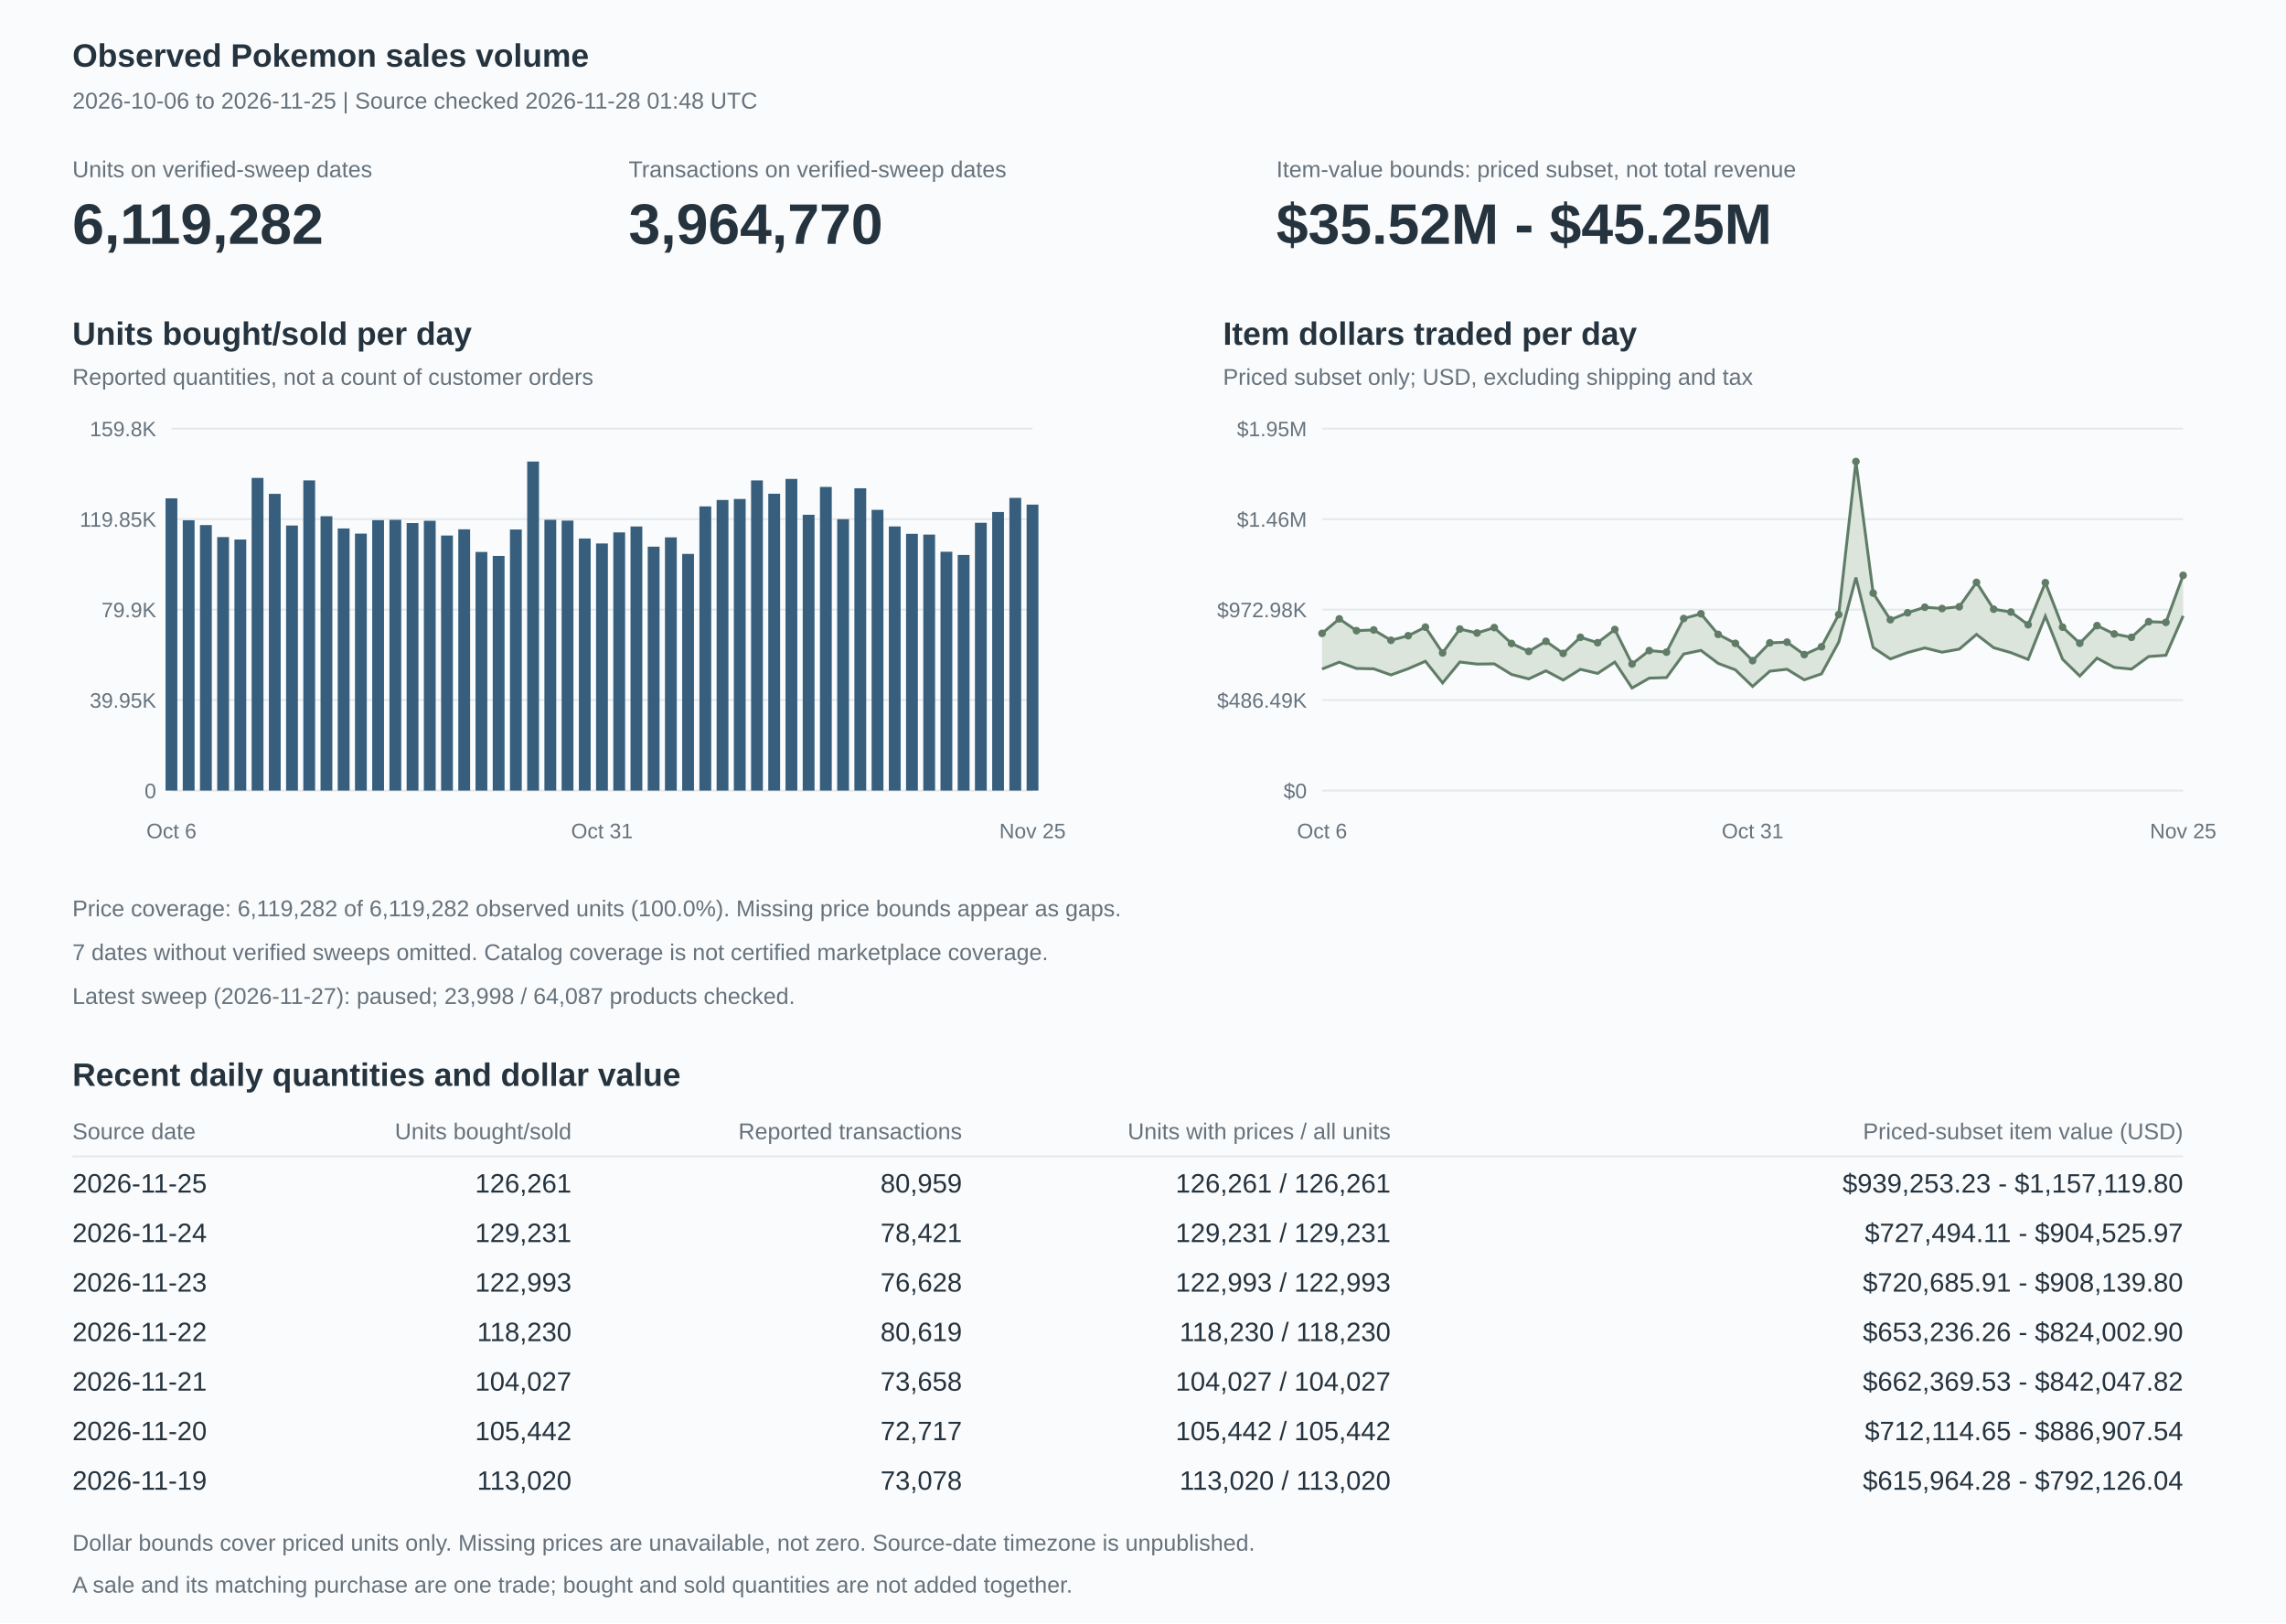
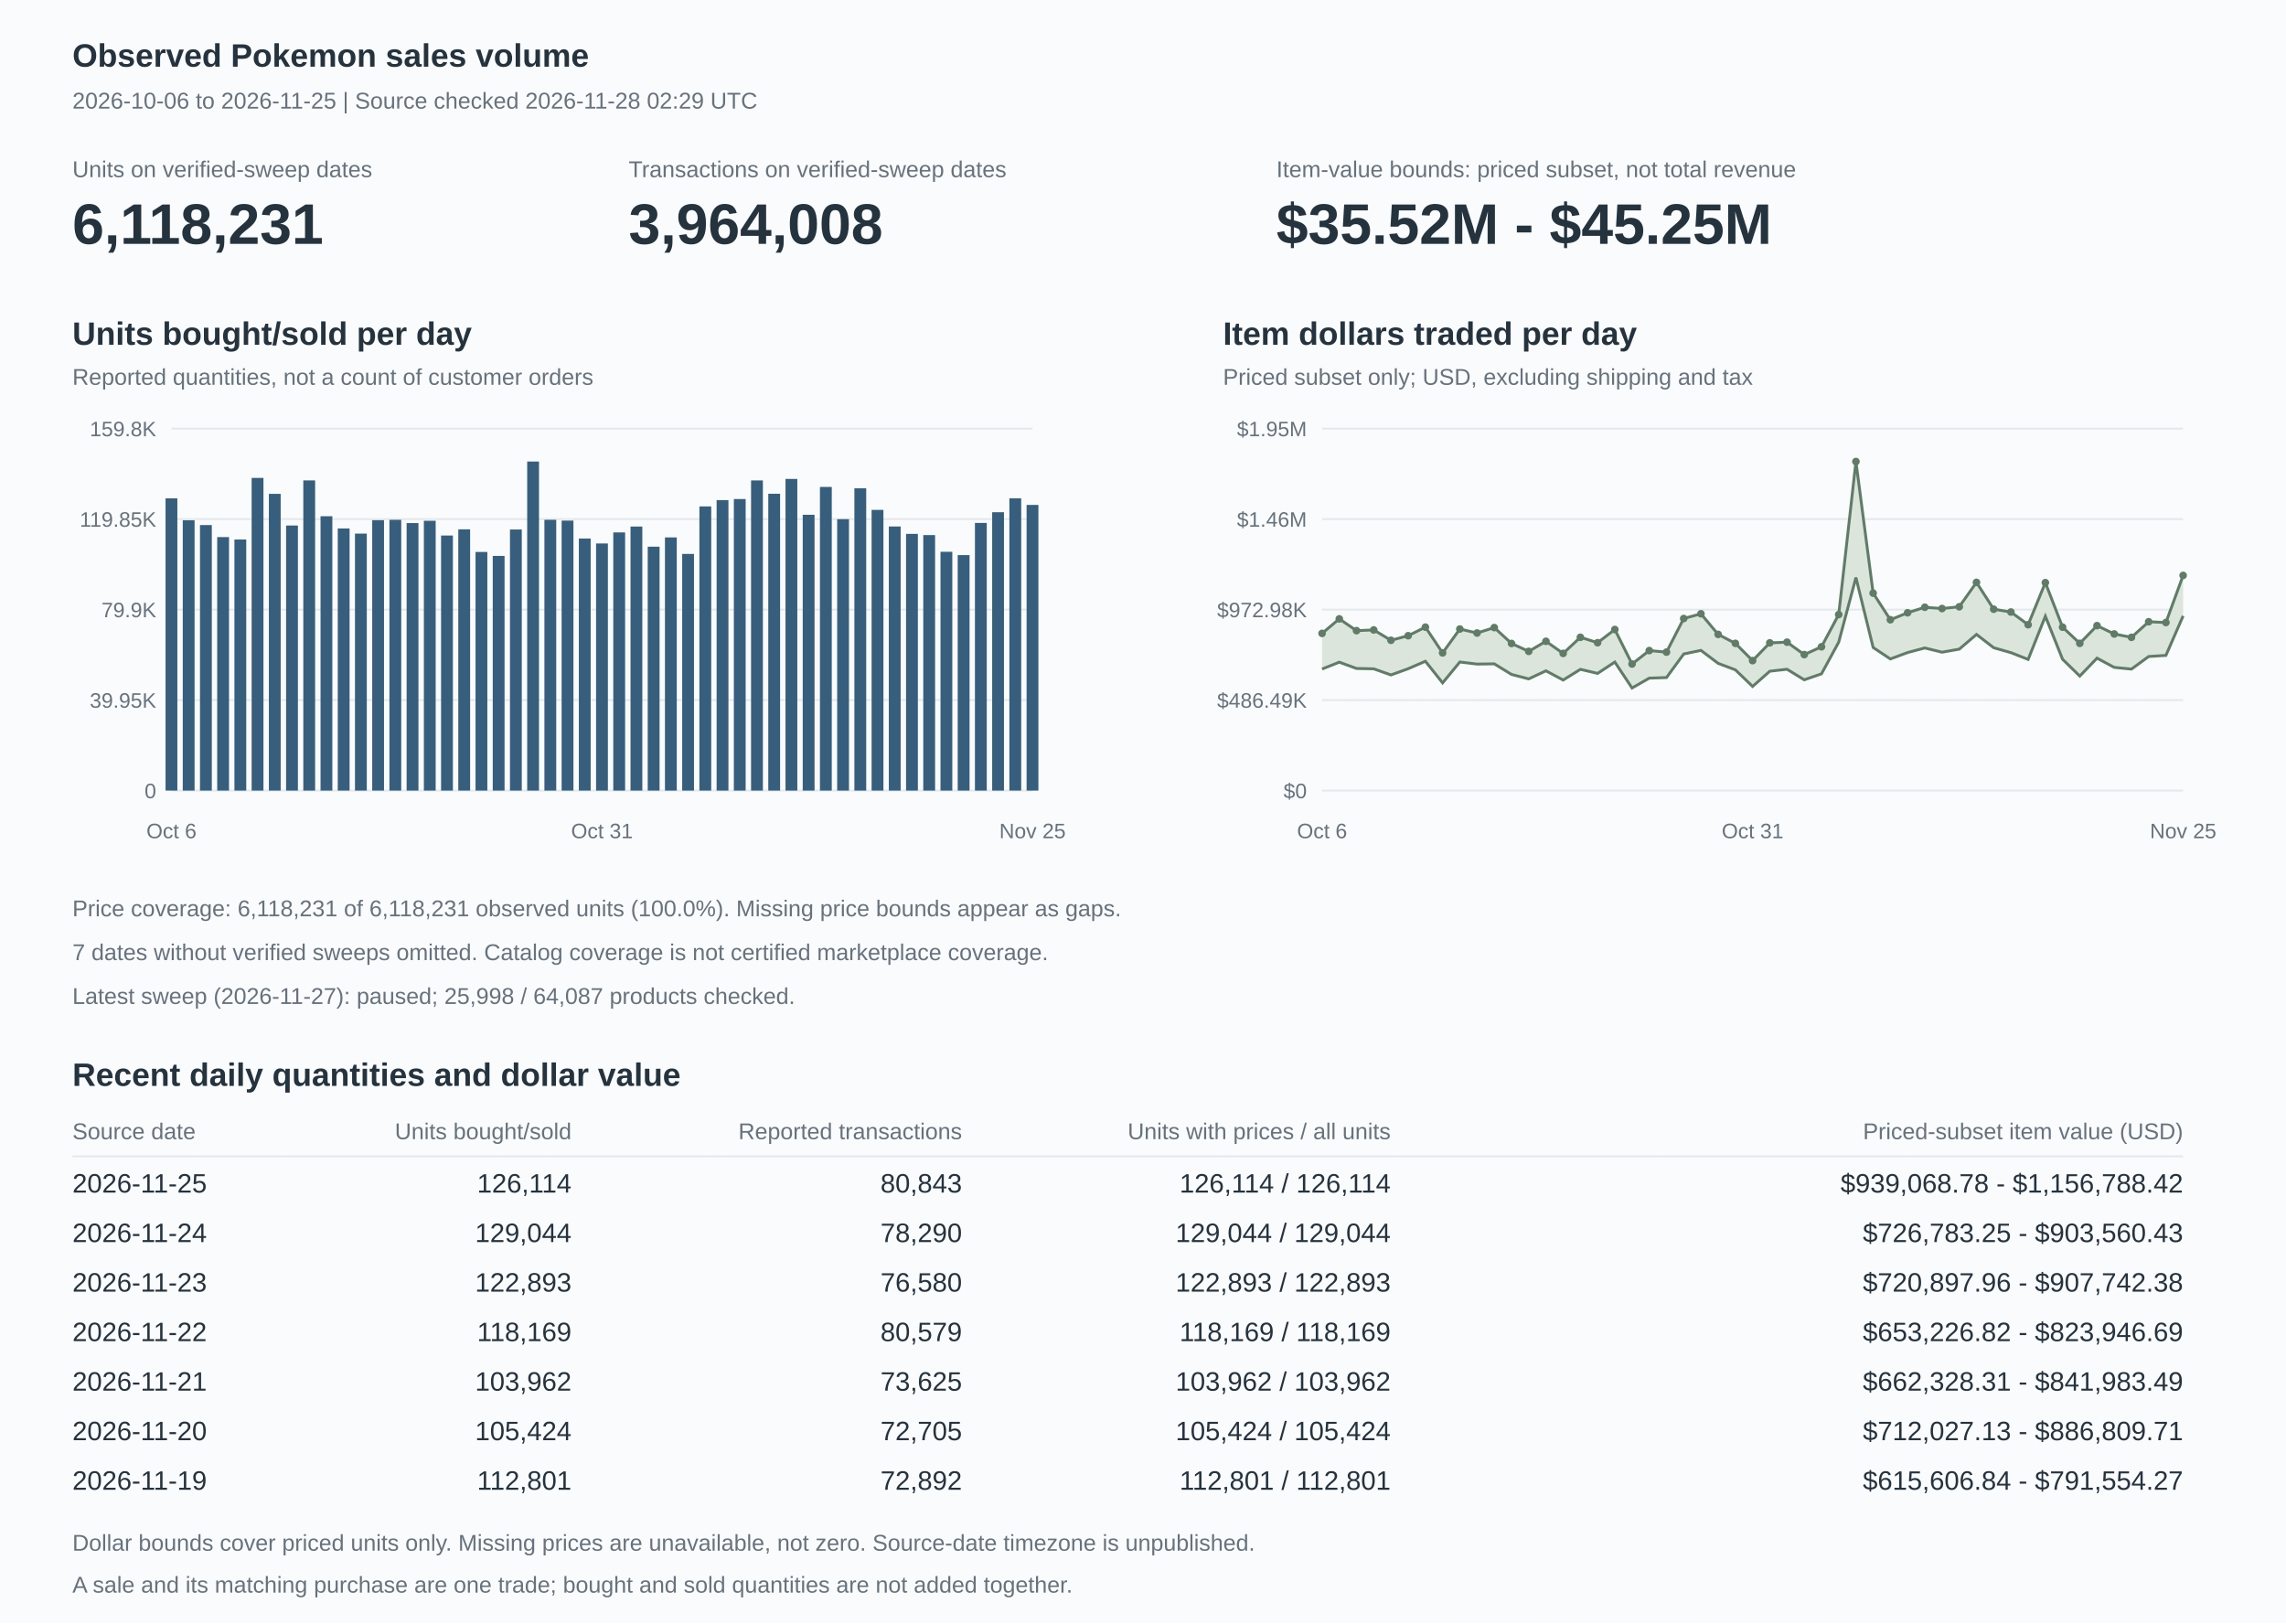
<svg xmlns="http://www.w3.org/2000/svg" width="1200" height="852" viewBox="0 0 1200 852" role="img" aria-labelledby="title description">
  <style>text{font-family:Arial,Helvetica,sans-serif;fill:#25333e;font-size:14px}.heading{font-size:17px;font-weight:600}.muted{fill:#66727c;font-size:12px}.axis{fill:#66727c;font-size:11px}.value{font-size:30px;font-weight:600}.grid{stroke:#e5e9ec;stroke-width:1}</style>
  <rect width="1200" height="852" fill="#fafbfc" />
  <text x="38" y="35" class="heading">Observed Pokemon sales volume</text>
-   <text x="38" y="57" class="muted">2026-10-06 to 2026-11-25 | Source checked 2026-11-28 01:48 UTC</text>
+   <text x="38" y="57" class="muted">2026-10-06 to 2026-11-25 | Source checked 2026-11-28 02:29 UTC</text>
  <text x="38" y="93" class="muted">Units on verified-sweep dates</text>
-   <text x="38" y="128" class="value">6,119,282</text>
+   <text x="38" y="128" class="value">6,118,231</text>
  <text x="330" y="93" class="muted">Transactions on verified-sweep dates</text>
-   <text x="330" y="128" class="value">3,964,770</text>
+   <text x="330" y="128" class="value">3,964,008</text>
  <text x="670" y="93" class="muted">Item-value bounds: priced subset, not total revenue</text>
  <text x="670" y="128" class="value">$35.52M - $45.25M</text>
  <text x="38" y="181" class="heading">Units bought/sold per day</text>
  <text x="38" y="202" class="muted">Reported quantities, not a count of customer orders</text>
  <path d="M90,415h452" class="grid" />
  <text x="82" y="419" text-anchor="end" class="axis">0</text>
  <path d="M90,367.5h452" class="grid" />
  <text x="82" y="371.5" text-anchor="end" class="axis">39.95K</text>
  <path d="M90,320h452" class="grid" />
  <text x="82" y="324" text-anchor="end" class="axis">79.9K</text>
  <path d="M90,272.5h452" class="grid" />
  <text x="82" y="276.5" text-anchor="end" class="axis">119.85K</text>
  <path d="M90,225h452" class="grid" />
  <text x="82" y="229" text-anchor="end" class="axis">159.8K</text>
  <rect x="86.898" y="261.598" width="6.204" height="153.402" fill="#375f7d" />
  <rect x="95.938" y="273.096" width="6.204" height="141.904" fill="#375f7d" />
  <rect x="104.978" y="275.622" width="6.204" height="139.378" fill="#375f7d" />
  <rect x="114.018" y="281.929" width="6.204" height="133.071" fill="#375f7d" />
  <rect x="123.058" y="283.21" width="6.204" height="131.79" fill="#375f7d" />
  <rect x="132.098" y="250.867" width="6.204" height="164.133" fill="#375f7d" />
  <rect x="141.138" y="259.233" width="6.204" height="155.767" fill="#375f7d" />
  <rect x="150.178" y="275.856" width="6.204" height="139.144" fill="#375f7d" />
  <rect x="159.218" y="252.182" width="6.204" height="162.818" fill="#375f7d" />
  <rect x="168.258" y="270.982" width="6.204" height="144.018" fill="#375f7d" />
  <rect x="177.298" y="277.402" width="6.204" height="137.598" fill="#375f7d" />
  <rect x="186.338" y="280.104" width="6.204" height="134.896" fill="#375f7d" />
  <rect x="195.378" y="273.057" width="6.204" height="141.943" fill="#375f7d" />
  <rect x="204.418" y="272.865" width="6.204" height="142.135" fill="#375f7d" />
  <rect x="213.458" y="274.575" width="6.204" height="140.425" fill="#375f7d" />
  <rect x="222.498" y="273.365" width="6.204" height="141.635" fill="#375f7d" />
  <rect x="231.538" y="281.11" width="6.204" height="133.89" fill="#375f7d" />
  <rect x="240.578" y="277.854" width="6.204" height="137.146" fill="#375f7d" />
  <rect x="249.618" y="289.74" width="6.204" height="125.26" fill="#375f7d" />
  <rect x="258.658" y="291.811" width="6.204" height="123.189" fill="#375f7d" />
  <rect x="267.698" y="277.946" width="6.204" height="137.054" fill="#375f7d" />
  <rect x="276.738" y="242.273" width="6.204" height="172.727" fill="#375f7d" />
  <rect x="285.778" y="272.851" width="6.204" height="142.149" fill="#375f7d" />
  <rect x="294.818" y="273.276" width="6.204" height="141.724" fill="#375f7d" />
-   <rect x="303.858" y="282.676" width="6.204" height="132.324" fill="#375f7d" />
-   <rect x="312.898" y="285.28" width="6.204" height="129.72" fill="#375f7d" />
-   <rect x="321.938" y="279.469" width="6.204" height="135.531" fill="#375f7d" />
-   <rect x="330.978" y="276.367" width="6.204" height="138.633" fill="#375f7d" />
-   <rect x="340.018" y="286.962" width="6.204" height="128.038" fill="#375f7d" />
-   <rect x="349.058" y="282.076" width="6.204" height="132.924" fill="#375f7d" />
-   <rect x="358.098" y="290.764" width="6.204" height="124.236" fill="#375f7d" />
-   <rect x="367.138" y="265.824" width="6.204" height="149.176" fill="#375f7d" />
-   <rect x="376.178" y="262.452" width="6.204" height="152.548" fill="#375f7d" />
-   <rect x="385.218" y="261.928" width="6.204" height="153.072" fill="#375f7d" />
-   <rect x="394.258" y="252.189" width="6.204" height="162.811" fill="#375f7d" />
-   <rect x="403.298" y="259.178" width="6.204" height="155.822" fill="#375f7d" />
-   <rect x="412.338" y="251.401" width="6.204" height="163.599" fill="#375f7d" />
-   <rect x="421.378" y="270.215" width="6.204" height="144.785" fill="#375f7d" />
-   <rect x="430.418" y="255.604" width="6.204" height="159.396" fill="#375f7d" />
-   <rect x="439.458" y="272.521" width="6.204" height="142.479" fill="#375f7d" />
-   <rect x="448.498" y="256.299" width="6.204" height="158.701" fill="#375f7d" />
-   <rect x="457.538" y="267.632" width="6.204" height="147.368" fill="#375f7d" />
-   <rect x="466.578" y="276.347" width="6.204" height="138.653" fill="#375f7d" />
-   <rect x="475.618" y="280.215" width="6.204" height="134.785" fill="#375f7d" />
-   <rect x="484.658" y="280.619" width="6.204" height="134.381" fill="#375f7d" />
-   <rect x="493.698" y="289.629" width="6.204" height="125.371" fill="#375f7d" />
-   <rect x="502.738" y="291.312" width="6.204" height="123.688" fill="#375f7d" />
-   <rect x="511.778" y="274.424" width="6.204" height="140.576" fill="#375f7d" />
-   <rect x="520.818" y="268.761" width="6.204" height="146.239" fill="#375f7d" />
-   <rect x="529.858" y="261.344" width="6.204" height="153.656" fill="#375f7d" />
-   <rect x="538.898" y="264.876" width="6.204" height="150.124" fill="#375f7d" />
+   <rect x="303.858" y="282.686" width="6.204" height="132.314" fill="#375f7d" />
+   <rect x="312.898" y="285.284" width="6.204" height="129.716" fill="#375f7d" />
+   <rect x="321.938" y="279.48" width="6.204" height="135.52" fill="#375f7d" />
+   <rect x="330.978" y="276.391" width="6.204" height="138.609" fill="#375f7d" />
+   <rect x="340.018" y="286.973" width="6.204" height="128.027" fill="#375f7d" />
+   <rect x="349.058" y="282.101" width="6.204" height="132.899" fill="#375f7d" />
+   <rect x="358.098" y="290.766" width="6.204" height="124.234" fill="#375f7d" />
+   <rect x="367.138" y="265.829" width="6.204" height="149.171" fill="#375f7d" />
+   <rect x="376.178" y="262.523" width="6.204" height="152.477" fill="#375f7d" />
+   <rect x="385.218" y="261.954" width="6.204" height="153.046" fill="#375f7d" />
+   <rect x="394.258" y="252.193" width="6.204" height="162.807" fill="#375f7d" />
+   <rect x="403.298" y="259.191" width="6.204" height="155.809" fill="#375f7d" />
+   <rect x="412.338" y="251.404" width="6.204" height="163.596" fill="#375f7d" />
+   <rect x="421.378" y="270.221" width="6.204" height="144.779" fill="#375f7d" />
+   <rect x="430.418" y="255.605" width="6.204" height="159.395" fill="#375f7d" />
+   <rect x="439.458" y="272.527" width="6.204" height="142.473" fill="#375f7d" />
+   <rect x="448.498" y="256.31" width="6.204" height="158.69" fill="#375f7d" />
+   <rect x="457.538" y="267.651" width="6.204" height="147.349" fill="#375f7d" />
+   <rect x="466.578" y="276.367" width="6.204" height="138.633" fill="#375f7d" />
+   <rect x="475.618" y="280.247" width="6.204" height="134.753" fill="#375f7d" />
+   <rect x="484.658" y="280.88" width="6.204" height="134.12" fill="#375f7d" />
+   <rect x="493.698" y="289.651" width="6.204" height="125.349" fill="#375f7d" />
+   <rect x="502.738" y="291.389" width="6.204" height="123.611" fill="#375f7d" />
+   <rect x="511.778" y="274.497" width="6.204" height="140.503" fill="#375f7d" />
+   <rect x="520.818" y="268.88" width="6.204" height="146.12" fill="#375f7d" />
+   <rect x="529.858" y="261.567" width="6.204" height="153.433" fill="#375f7d" />
+   <rect x="538.898" y="265.05" width="6.204" height="149.95" fill="#375f7d" />
  <text x="90" y="440" text-anchor="middle" class="axis">Oct 6</text>
  <text x="316" y="440" text-anchor="middle" class="axis">Oct 31</text>
  <text x="542" y="440" text-anchor="middle" class="axis">Nov 25</text>
  <text x="642" y="181" class="heading">Item dollars traded per day</text>
  <text x="642" y="202" class="muted">Priced subset only; USD, excluding shipping and tax</text>
  <path d="M694,415h452" class="grid" />
  <text x="686" y="419" text-anchor="end" class="axis">$0</text>
  <path d="M694,367.5h452" class="grid" />
  <text x="686" y="371.5" text-anchor="end" class="axis">$486.49K</text>
  <path d="M694,320h452" class="grid" />
  <text x="686" y="324" text-anchor="end" class="axis">$972.98K</text>
  <path d="M694,272.5h452" class="grid" />
  <text x="686" y="276.5" text-anchor="end" class="axis">$1.46M</text>
  <path d="M694,225h452" class="grid" />
  <text x="686" y="229" text-anchor="end" class="axis">$1.95M</text>
-   <polygon points="694,332.481 703.04,324.861 712.08,331.051 721.12,330.666 730.16,336.105 739.2,333.706 748.24,329.202 757.28,342.724 766.32,330.203 775.36,332.287 784.4,329.439 793.44,337.77 802.48,341.922 811.52,336.632 820.56,342.997 829.6,334.532 838.64,337.375 847.68,330.446 856.72,348.553 865.76,341.507 874.8,342.317 883.84,324.688 892.88,322.188 901.92,333.019 910.96,337.715 920,346.786 929.04,337.459 938.08,337.084 947.12,343.62 956.16,339.506 965.2,322.59 974.24,242.273 983.28,311.34 992.32,325.316 1001.36,321.661 1010.4,318.745 1019.44,319.438 1028.48,318.51 1037.52,305.708 1046.56,319.781 1055.6,321.27 1064.64,327.933 1073.68,305.84 1082.72,329.213 1091.76,337.658 1100.8,328.404 1109.84,332.784 1118.88,334.546 1127.92,326.331 1136.96,326.683 1146,302.021 1146,323.293 1136.96,343.969 1127.92,344.633 1118.88,351.219 1109.84,350.327 1100.8,345.47 1091.76,354.858 1082.72,346.057 1073.68,323.477 1064.64,346.143 1055.6,342.586 1046.56,340.009 1037.52,333.028 1028.48,340.751 1019.44,342.352 1010.4,340.11 1001.36,342.543 992.32,345.896 983.28,339.882 974.24,303.171 965.2,337.084 956.16,353.709 947.12,356.85 938.08,351.305 929.04,352.326 920,360.32 910.96,351.615 901.92,348.214 892.88,341.402 883.84,343.295 874.8,355.666 865.76,355.97 856.72,361.145 847.68,347.53 838.64,353.482 829.6,351.35 820.56,356.967 811.52,352.13 802.48,356.364 793.44,354.02 784.4,348.468 775.36,348.594 766.32,347.502 757.28,358.469 748.24,347.112 739.2,351.027 730.16,354.292 721.12,351.082 712.08,350.895 703.04,347.586 694,351.201" fill="#dbe5dc" />
-   <polyline points="694,351.201 703.04,347.586 712.08,350.895 721.12,351.082 730.16,354.292 739.2,351.027 748.24,347.112 757.28,358.469 766.32,347.502 775.36,348.594 784.4,348.468 793.44,354.02 802.48,356.364 811.52,352.13 820.56,356.967 829.6,351.35 838.64,353.482 847.68,347.53 856.72,361.145 865.76,355.97 874.8,355.666 883.84,343.295 892.88,341.402 901.92,348.214 910.96,351.615 920,360.32 929.04,352.326 938.08,351.305 947.12,356.85 956.16,353.709 965.2,337.084 974.24,303.171 983.28,339.882 992.32,345.896 1001.36,342.543 1010.4,340.11 1019.44,342.352 1028.48,340.751 1037.52,333.028 1046.56,340.009 1055.6,342.586 1064.64,346.143 1073.68,323.477 1082.72,346.057 1091.76,354.858 1100.8,345.47 1109.84,350.327 1118.88,351.219 1127.92,344.633 1136.96,343.969 1146,323.293" fill="none" stroke="#607c67" stroke-width="1.5" />
-   <polyline points="694,332.481 703.04,324.861 712.08,331.051 721.12,330.666 730.16,336.105 739.2,333.706 748.24,329.202 757.28,342.724 766.32,330.203 775.36,332.287 784.4,329.439 793.44,337.77 802.48,341.922 811.52,336.632 820.56,342.997 829.6,334.532 838.64,337.375 847.68,330.446 856.72,348.553 865.76,341.507 874.8,342.317 883.84,324.688 892.88,322.188 901.92,333.019 910.96,337.715 920,346.786 929.04,337.459 938.08,337.084 947.12,343.62 956.16,339.506 965.2,322.59 974.24,242.273 983.28,311.34 992.32,325.316 1001.36,321.661 1010.4,318.745 1019.44,319.438 1028.48,318.51 1037.52,305.708 1046.56,319.781 1055.6,321.27 1064.64,327.933 1073.68,305.84 1082.72,329.213 1091.76,337.658 1100.8,328.404 1109.84,332.784 1118.88,334.546 1127.92,326.331 1136.96,326.683 1146,302.021" fill="none" stroke="#607c67" stroke-width="1.5" />
+   <polygon points="694,332.481 703.04,324.861 712.08,331.051 721.12,330.666 730.16,336.105 739.2,333.706 748.24,329.202 757.28,342.724 766.32,330.202 775.36,332.287 784.4,329.439 793.44,337.77 802.48,341.921 811.52,336.632 820.56,342.996 829.6,334.532 838.64,337.375 847.68,330.446 856.72,348.553 865.76,341.507 874.8,342.317 883.84,324.688 892.88,322.188 901.92,333.019 910.96,337.718 920,346.789 929.04,337.459 938.08,337.094 947.12,343.622 956.16,339.512 965.2,322.598 974.24,242.273 983.28,311.352 992.32,325.325 1001.36,321.663 1010.4,318.768 1019.44,319.441 1028.48,318.512 1037.52,305.708 1046.56,319.783 1055.6,321.273 1064.64,327.933 1073.68,305.843 1082.72,329.219 1091.76,337.714 1100.8,328.413 1109.84,332.79 1118.88,334.551 1127.92,326.369 1136.96,326.778 1146,302.053 1146,323.311 1136.96,344.038 1127.92,344.613 1118.88,351.22 1109.84,350.331 1100.8,345.479 1091.76,354.893 1082.72,346.062 1073.68,323.478 1064.64,346.143 1055.6,342.588 1046.56,340.01 1037.52,333.028 1028.48,340.752 1019.44,342.355 1010.4,340.129 1001.36,342.544 992.32,345.902 983.28,339.89 974.24,303.171 965.2,337.087 956.16,353.714 947.12,356.851 938.08,351.308 929.04,352.326 920,360.322 910.96,351.616 901.92,348.214 892.88,341.402 883.84,343.295 874.8,355.666 865.76,355.97 856.72,361.145 847.68,347.53 838.64,353.482 829.6,351.35 820.56,356.967 811.52,352.13 802.48,356.364 793.44,354.02 784.4,348.468 775.36,348.594 766.32,347.502 757.28,358.469 748.24,347.112 739.2,351.027 730.16,354.292 721.12,351.082 712.08,350.895 703.04,347.586 694,351.201" fill="#dbe5dc" />
+   <polyline points="694,351.201 703.04,347.586 712.08,350.895 721.12,351.082 730.16,354.292 739.2,351.027 748.24,347.112 757.28,358.469 766.32,347.502 775.36,348.594 784.4,348.468 793.44,354.02 802.48,356.364 811.52,352.13 820.56,356.967 829.6,351.35 838.64,353.482 847.68,347.53 856.72,361.145 865.76,355.97 874.8,355.666 883.84,343.295 892.88,341.402 901.92,348.214 910.96,351.616 920,360.322 929.04,352.326 938.08,351.308 947.12,356.851 956.16,353.714 965.2,337.087 974.24,303.171 983.28,339.89 992.32,345.902 1001.36,342.544 1010.4,340.129 1019.44,342.355 1028.48,340.752 1037.52,333.028 1046.56,340.01 1055.6,342.588 1064.64,346.143 1073.68,323.478 1082.72,346.062 1091.76,354.893 1100.8,345.479 1109.84,350.331 1118.88,351.22 1127.92,344.613 1136.96,344.038 1146,323.311" fill="none" stroke="#607c67" stroke-width="1.5" />
+   <polyline points="694,332.481 703.04,324.861 712.08,331.051 721.12,330.666 730.16,336.105 739.2,333.706 748.24,329.202 757.28,342.724 766.32,330.202 775.36,332.287 784.4,329.439 793.44,337.77 802.48,341.921 811.52,336.632 820.56,342.996 829.6,334.532 838.64,337.375 847.68,330.446 856.72,348.553 865.76,341.507 874.8,342.317 883.84,324.688 892.88,322.188 901.92,333.019 910.96,337.718 920,346.789 929.04,337.459 938.08,337.094 947.12,343.622 956.16,339.512 965.2,322.598 974.24,242.273 983.28,311.352 992.32,325.325 1001.36,321.663 1010.4,318.768 1019.44,319.441 1028.48,318.512 1037.52,305.708 1046.56,319.783 1055.6,321.273 1064.64,327.933 1073.68,305.843 1082.72,329.219 1091.76,337.714 1100.8,328.413 1109.84,332.79 1118.88,334.551 1127.92,326.369 1136.96,326.778 1146,302.053" fill="none" stroke="#607c67" stroke-width="1.5" />
  <circle cx="694" cy="332.481" r="2" fill="#607c67" />
  <circle cx="703.04" cy="324.861" r="2" fill="#607c67" />
  <circle cx="712.08" cy="331.051" r="2" fill="#607c67" />
  <circle cx="721.12" cy="330.666" r="2" fill="#607c67" />
  <circle cx="730.16" cy="336.105" r="2" fill="#607c67" />
  <circle cx="739.2" cy="333.706" r="2" fill="#607c67" />
  <circle cx="748.24" cy="329.202" r="2" fill="#607c67" />
  <circle cx="757.28" cy="342.724" r="2" fill="#607c67" />
-   <circle cx="766.32" cy="330.203" r="2" fill="#607c67" />
+   <circle cx="766.32" cy="330.202" r="2" fill="#607c67" />
  <circle cx="775.36" cy="332.287" r="2" fill="#607c67" />
  <circle cx="784.4" cy="329.439" r="2" fill="#607c67" />
  <circle cx="793.44" cy="337.77" r="2" fill="#607c67" />
-   <circle cx="802.48" cy="341.922" r="2" fill="#607c67" />
+   <circle cx="802.48" cy="341.921" r="2" fill="#607c67" />
  <circle cx="811.52" cy="336.632" r="2" fill="#607c67" />
-   <circle cx="820.56" cy="342.997" r="2" fill="#607c67" />
+   <circle cx="820.56" cy="342.996" r="2" fill="#607c67" />
  <circle cx="829.6" cy="334.532" r="2" fill="#607c67" />
  <circle cx="838.64" cy="337.375" r="2" fill="#607c67" />
  <circle cx="847.68" cy="330.446" r="2" fill="#607c67" />
  <circle cx="856.72" cy="348.553" r="2" fill="#607c67" />
  <circle cx="865.76" cy="341.507" r="2" fill="#607c67" />
  <circle cx="874.8" cy="342.317" r="2" fill="#607c67" />
  <circle cx="883.84" cy="324.688" r="2" fill="#607c67" />
  <circle cx="892.88" cy="322.188" r="2" fill="#607c67" />
  <circle cx="901.92" cy="333.019" r="2" fill="#607c67" />
-   <circle cx="910.96" cy="337.715" r="2" fill="#607c67" />
-   <circle cx="920" cy="346.786" r="2" fill="#607c67" />
+   <circle cx="910.96" cy="337.718" r="2" fill="#607c67" />
+   <circle cx="920" cy="346.789" r="2" fill="#607c67" />
  <circle cx="929.04" cy="337.459" r="2" fill="#607c67" />
-   <circle cx="938.08" cy="337.084" r="2" fill="#607c67" />
-   <circle cx="947.12" cy="343.62" r="2" fill="#607c67" />
-   <circle cx="956.16" cy="339.506" r="2" fill="#607c67" />
-   <circle cx="965.2" cy="322.59" r="2" fill="#607c67" />
+   <circle cx="938.08" cy="337.094" r="2" fill="#607c67" />
+   <circle cx="947.12" cy="343.622" r="2" fill="#607c67" />
+   <circle cx="956.16" cy="339.512" r="2" fill="#607c67" />
+   <circle cx="965.2" cy="322.598" r="2" fill="#607c67" />
  <circle cx="974.24" cy="242.273" r="2" fill="#607c67" />
-   <circle cx="983.28" cy="311.34" r="2" fill="#607c67" />
-   <circle cx="992.32" cy="325.316" r="2" fill="#607c67" />
-   <circle cx="1001.36" cy="321.661" r="2" fill="#607c67" />
-   <circle cx="1010.4" cy="318.745" r="2" fill="#607c67" />
-   <circle cx="1019.44" cy="319.438" r="2" fill="#607c67" />
-   <circle cx="1028.48" cy="318.51" r="2" fill="#607c67" />
+   <circle cx="983.28" cy="311.352" r="2" fill="#607c67" />
+   <circle cx="992.32" cy="325.325" r="2" fill="#607c67" />
+   <circle cx="1001.36" cy="321.663" r="2" fill="#607c67" />
+   <circle cx="1010.4" cy="318.768" r="2" fill="#607c67" />
+   <circle cx="1019.44" cy="319.441" r="2" fill="#607c67" />
+   <circle cx="1028.48" cy="318.512" r="2" fill="#607c67" />
  <circle cx="1037.52" cy="305.708" r="2" fill="#607c67" />
-   <circle cx="1046.56" cy="319.781" r="2" fill="#607c67" />
-   <circle cx="1055.6" cy="321.27" r="2" fill="#607c67" />
+   <circle cx="1046.56" cy="319.783" r="2" fill="#607c67" />
+   <circle cx="1055.6" cy="321.273" r="2" fill="#607c67" />
  <circle cx="1064.64" cy="327.933" r="2" fill="#607c67" />
-   <circle cx="1073.68" cy="305.84" r="2" fill="#607c67" />
-   <circle cx="1082.72" cy="329.213" r="2" fill="#607c67" />
-   <circle cx="1091.76" cy="337.658" r="2" fill="#607c67" />
-   <circle cx="1100.8" cy="328.404" r="2" fill="#607c67" />
-   <circle cx="1109.84" cy="332.784" r="2" fill="#607c67" />
-   <circle cx="1118.88" cy="334.546" r="2" fill="#607c67" />
-   <circle cx="1127.92" cy="326.331" r="2" fill="#607c67" />
-   <circle cx="1136.96" cy="326.683" r="2" fill="#607c67" />
-   <circle cx="1146" cy="302.021" r="2" fill="#607c67" />
+   <circle cx="1073.68" cy="305.843" r="2" fill="#607c67" />
+   <circle cx="1082.72" cy="329.219" r="2" fill="#607c67" />
+   <circle cx="1091.76" cy="337.714" r="2" fill="#607c67" />
+   <circle cx="1100.8" cy="328.413" r="2" fill="#607c67" />
+   <circle cx="1109.84" cy="332.79" r="2" fill="#607c67" />
+   <circle cx="1118.88" cy="334.551" r="2" fill="#607c67" />
+   <circle cx="1127.92" cy="326.369" r="2" fill="#607c67" />
+   <circle cx="1136.96" cy="326.778" r="2" fill="#607c67" />
+   <circle cx="1146" cy="302.053" r="2" fill="#607c67" />
  <text x="694" y="440" text-anchor="middle" class="axis">Oct 6</text>
  <text x="920" y="440" text-anchor="middle" class="axis">Oct 31</text>
  <text x="1146" y="440" text-anchor="middle" class="axis">Nov 25</text>
-   <text x="38" y="481" class="muted">Price coverage: 6,119,282 of 6,119,282 observed units (100.0%). Missing price bounds appear as gaps.</text>
+   <text x="38" y="481" class="muted">Price coverage: 6,118,231 of 6,118,231 observed units (100.0%). Missing price bounds appear as gaps.</text>
  <text x="38" y="504" class="muted">7 dates without verified sweeps omitted. Catalog coverage is not certified marketplace coverage.</text>
-   <text x="38" y="527" class="muted">Latest sweep (2026-11-27): paused; 23,998 / 64,087 products checked.</text>
+   <text x="38" y="527" class="muted">Latest sweep (2026-11-27): paused; 25,998 / 64,087 products checked.</text>
  <text x="38" y="570" class="heading">Recent daily quantities and dollar value</text>
  <text x="38" y="598" class="muted">Source date</text>
  <text x="300" y="598" text-anchor="end" class="muted">Units bought/sold</text>
  <text x="505" y="598" text-anchor="end" class="muted">Reported transactions</text>
  <text x="730" y="598" text-anchor="end" class="muted">Units with prices / all units</text>
  <text x="1146" y="598" text-anchor="end" class="muted">Priced-subset item value (USD)</text>
  <path d="M38,607h1108" class="grid" />
  <text x="38" y="626">2026-11-25</text>
-   <text x="300" y="626" text-anchor="end">126,261</text>
-   <text x="505" y="626" text-anchor="end">80,959</text>
-   <text x="730" y="626" text-anchor="end">126,261 / 126,261</text>
-   <text x="1146" y="626" text-anchor="end">$939,253.23 - $1,157,119.80</text>
+   <text x="300" y="626" text-anchor="end">126,114</text>
+   <text x="505" y="626" text-anchor="end">80,843</text>
+   <text x="730" y="626" text-anchor="end">126,114 / 126,114</text>
+   <text x="1146" y="626" text-anchor="end">$939,068.78 - $1,156,788.42</text>
  <text x="38" y="652">2026-11-24</text>
-   <text x="300" y="652" text-anchor="end">129,231</text>
-   <text x="505" y="652" text-anchor="end">78,421</text>
-   <text x="730" y="652" text-anchor="end">129,231 / 129,231</text>
-   <text x="1146" y="652" text-anchor="end">$727,494.11 - $904,525.97</text>
+   <text x="300" y="652" text-anchor="end">129,044</text>
+   <text x="505" y="652" text-anchor="end">78,290</text>
+   <text x="730" y="652" text-anchor="end">129,044 / 129,044</text>
+   <text x="1146" y="652" text-anchor="end">$726,783.25 - $903,560.43</text>
  <text x="38" y="678">2026-11-23</text>
-   <text x="300" y="678" text-anchor="end">122,993</text>
-   <text x="505" y="678" text-anchor="end">76,628</text>
-   <text x="730" y="678" text-anchor="end">122,993 / 122,993</text>
-   <text x="1146" y="678" text-anchor="end">$720,685.91 - $908,139.80</text>
+   <text x="300" y="678" text-anchor="end">122,893</text>
+   <text x="505" y="678" text-anchor="end">76,580</text>
+   <text x="730" y="678" text-anchor="end">122,893 / 122,893</text>
+   <text x="1146" y="678" text-anchor="end">$720,897.96 - $907,742.38</text>
  <text x="38" y="704">2026-11-22</text>
-   <text x="300" y="704" text-anchor="end">118,230</text>
-   <text x="505" y="704" text-anchor="end">80,619</text>
-   <text x="730" y="704" text-anchor="end">118,230 / 118,230</text>
-   <text x="1146" y="704" text-anchor="end">$653,236.26 - $824,002.90</text>
+   <text x="300" y="704" text-anchor="end">118,169</text>
+   <text x="505" y="704" text-anchor="end">80,579</text>
+   <text x="730" y="704" text-anchor="end">118,169 / 118,169</text>
+   <text x="1146" y="704" text-anchor="end">$653,226.82 - $823,946.69</text>
  <text x="38" y="730">2026-11-21</text>
-   <text x="300" y="730" text-anchor="end">104,027</text>
-   <text x="505" y="730" text-anchor="end">73,658</text>
-   <text x="730" y="730" text-anchor="end">104,027 / 104,027</text>
-   <text x="1146" y="730" text-anchor="end">$662,369.53 - $842,047.82</text>
+   <text x="300" y="730" text-anchor="end">103,962</text>
+   <text x="505" y="730" text-anchor="end">73,625</text>
+   <text x="730" y="730" text-anchor="end">103,962 / 103,962</text>
+   <text x="1146" y="730" text-anchor="end">$662,328.31 - $841,983.49</text>
  <text x="38" y="756">2026-11-20</text>
-   <text x="300" y="756" text-anchor="end">105,442</text>
-   <text x="505" y="756" text-anchor="end">72,717</text>
-   <text x="730" y="756" text-anchor="end">105,442 / 105,442</text>
-   <text x="1146" y="756" text-anchor="end">$712,114.65 - $886,907.54</text>
+   <text x="300" y="756" text-anchor="end">105,424</text>
+   <text x="505" y="756" text-anchor="end">72,705</text>
+   <text x="730" y="756" text-anchor="end">105,424 / 105,424</text>
+   <text x="1146" y="756" text-anchor="end">$712,027.13 - $886,809.71</text>
  <text x="38" y="782">2026-11-19</text>
-   <text x="300" y="782" text-anchor="end">113,020</text>
-   <text x="505" y="782" text-anchor="end">73,078</text>
-   <text x="730" y="782" text-anchor="end">113,020 / 113,020</text>
-   <text x="1146" y="782" text-anchor="end">$615,964.28 - $792,126.04</text>
+   <text x="300" y="782" text-anchor="end">112,801</text>
+   <text x="505" y="782" text-anchor="end">72,892</text>
+   <text x="730" y="782" text-anchor="end">112,801 / 112,801</text>
+   <text x="1146" y="782" text-anchor="end">$615,606.84 - $791,554.27</text>
  <text x="38" y="814" class="muted">Dollar bounds cover priced units only. Missing prices are unavailable, not zero. Source-date timezone is unpublished.</text>
  <text x="38" y="836" class="muted">A sale and its matching purchase are one trade; bought and sold quantities are not added together.</text>
</svg>
